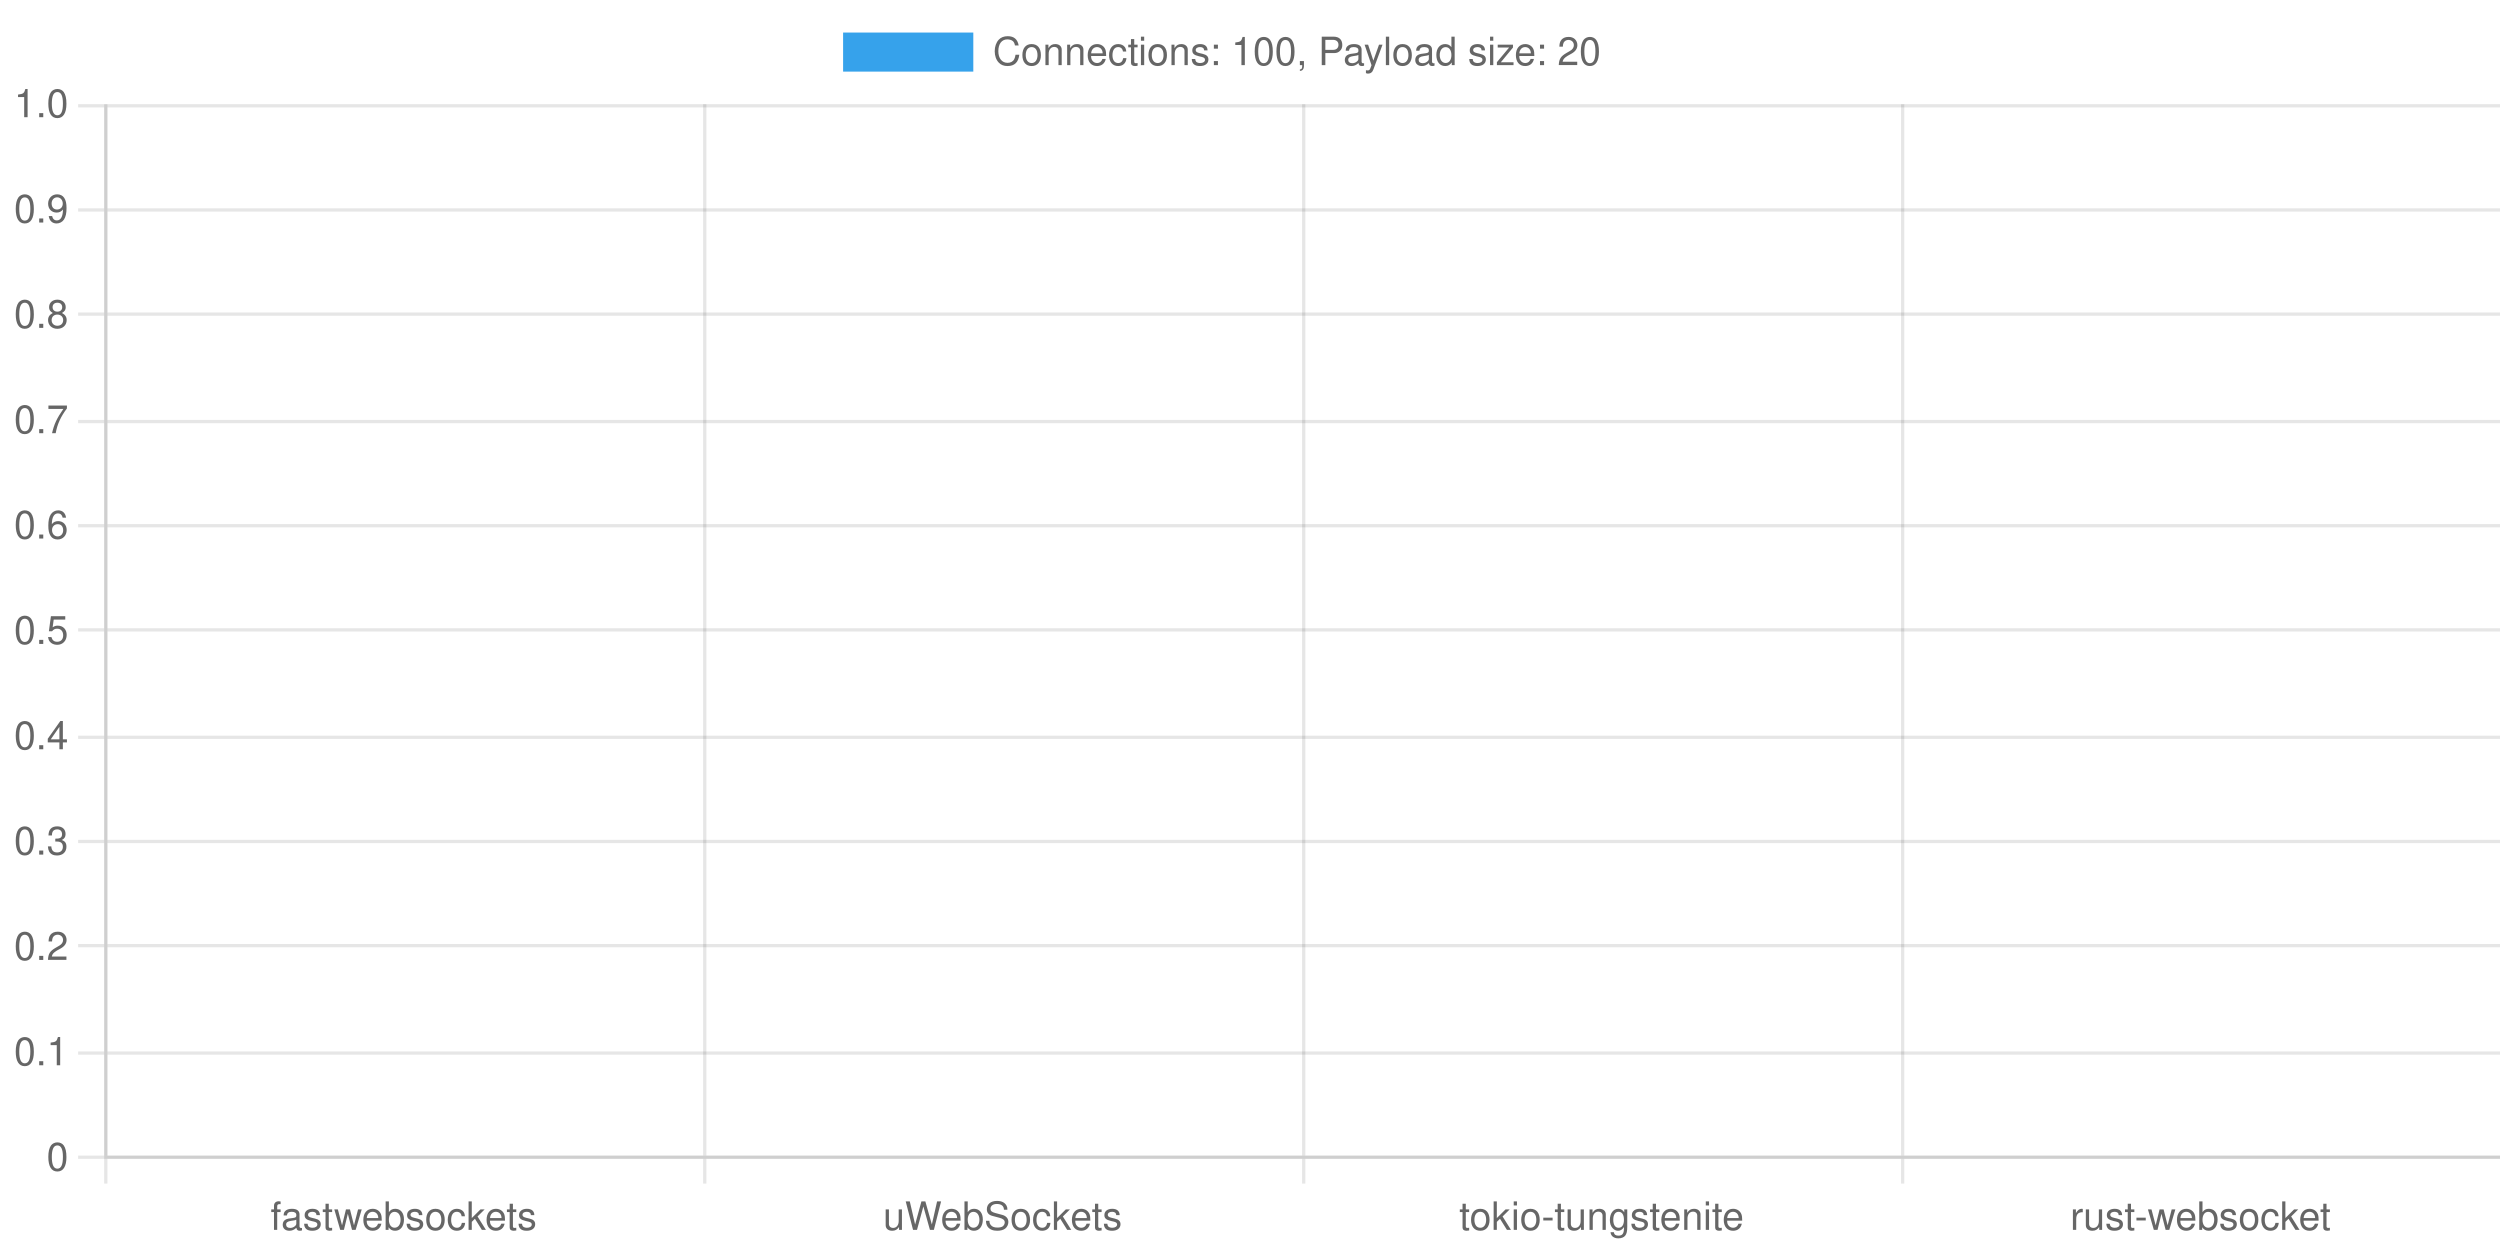
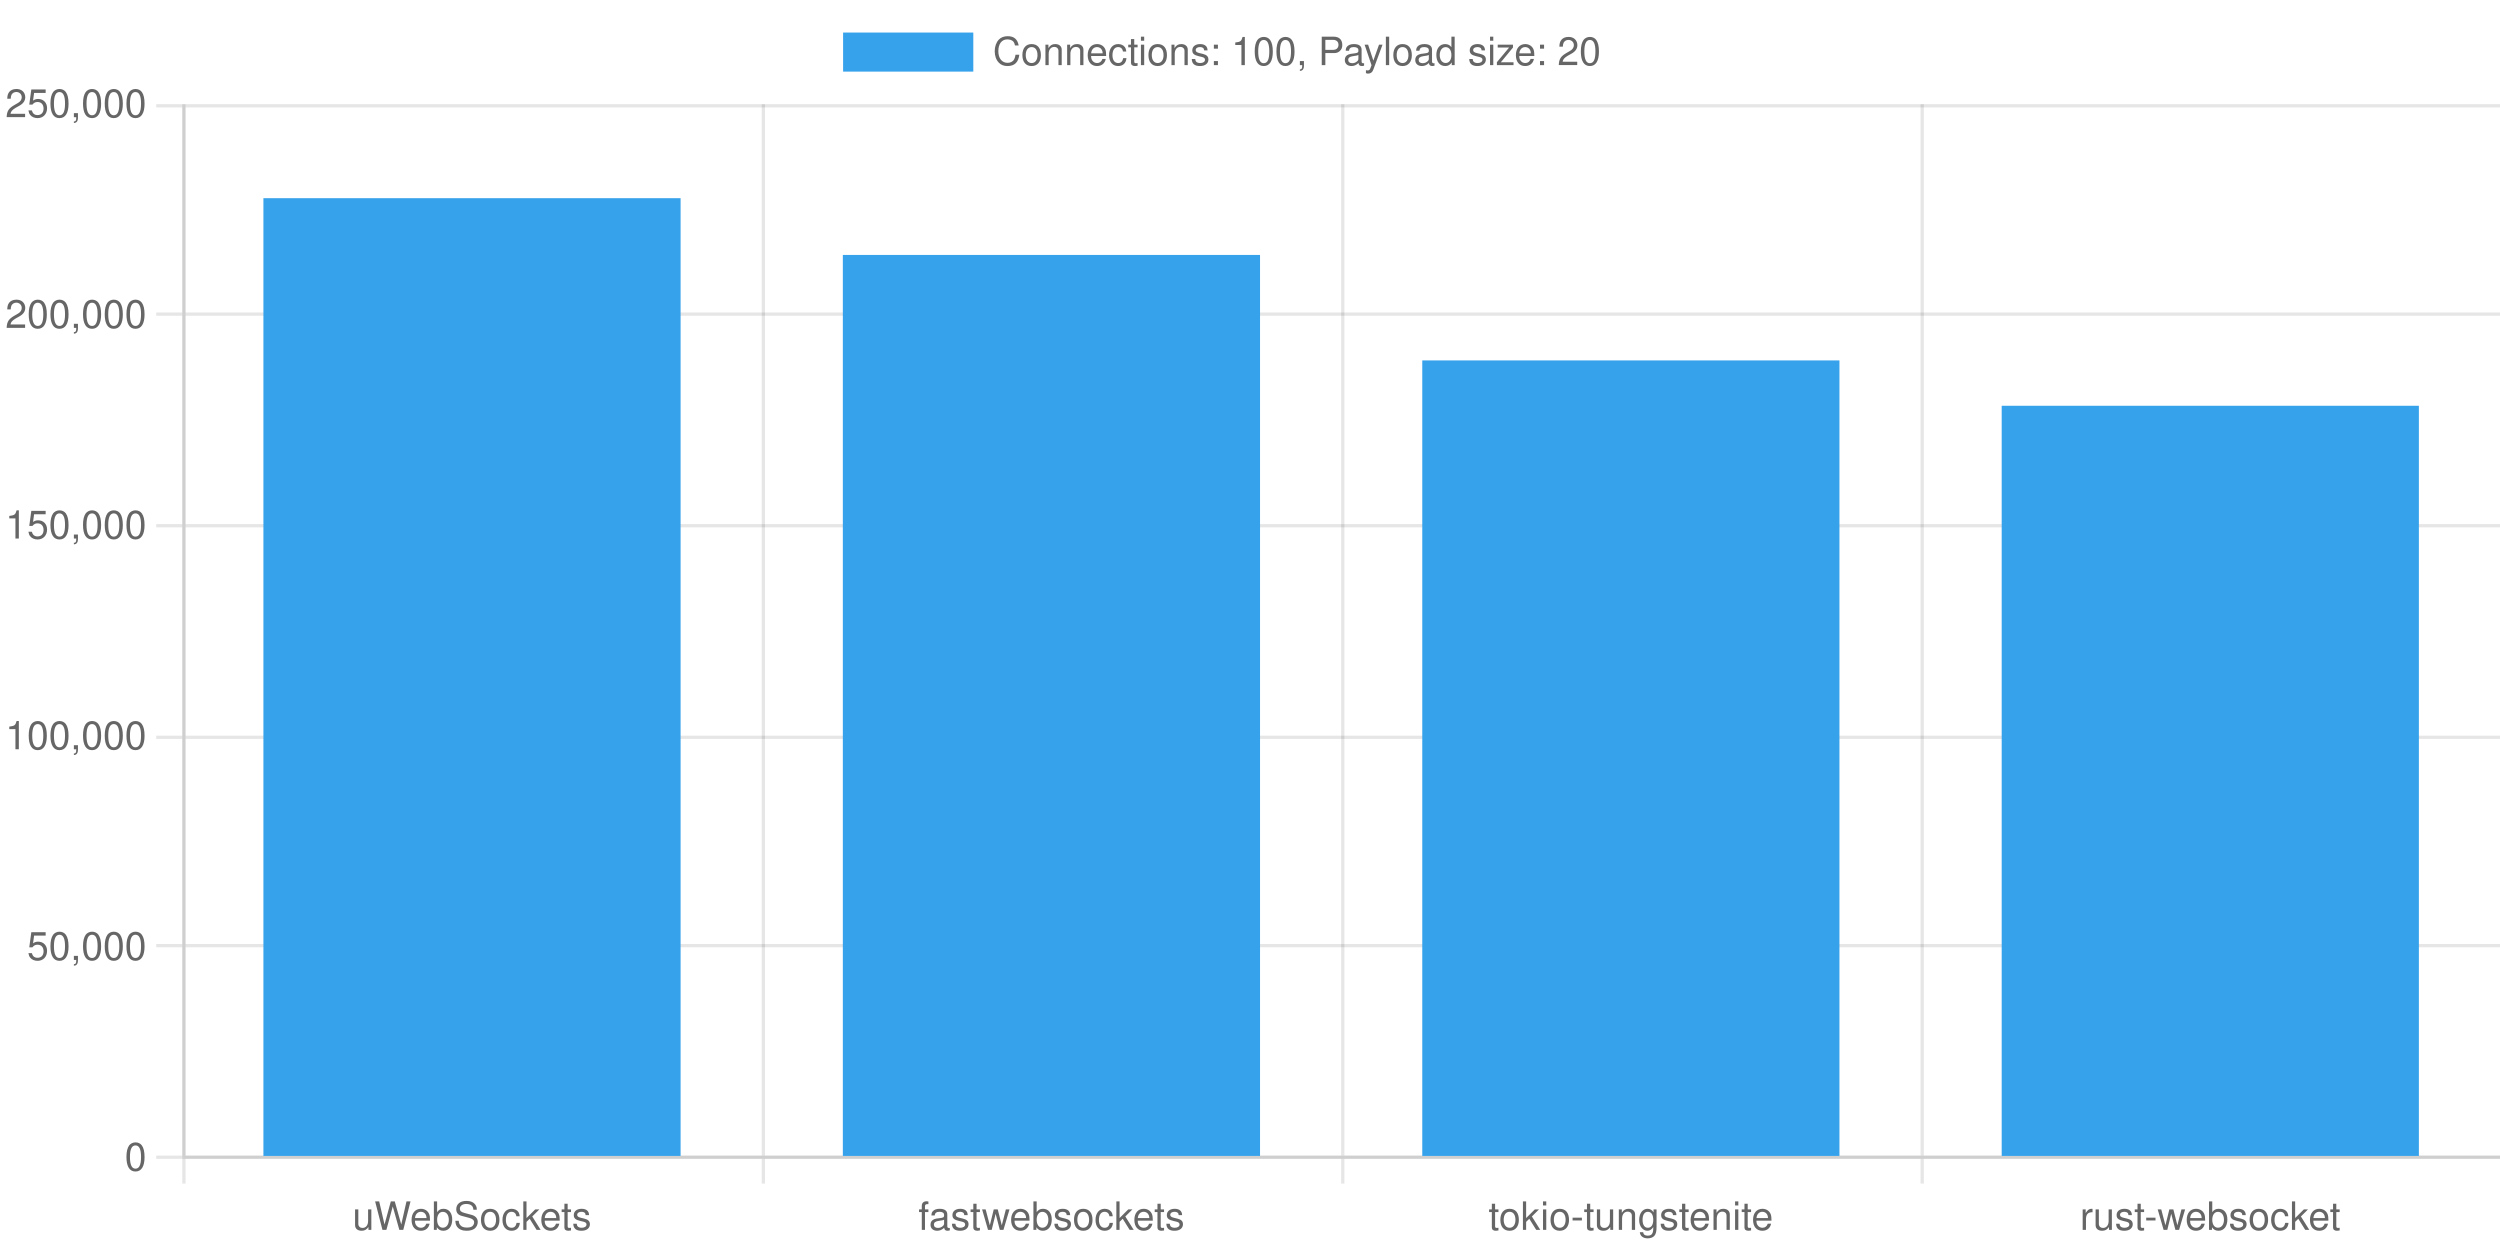
<svg xmlns="http://www.w3.org/2000/svg" version="1.1" width="768px" height="384px" viewBox="0 0 768 384">
  <defs>
    <clipPath id="clip-1" fill-rule="nonzero">
      <path d="M 0,0 L 0,32 768,32 768,0 Z" />
    </clipPath>
    <clipPath id="clip-2" fill-rule="nonzero">
      <path d="M 0,355.6 L 0,384 768,384 768,355.6 Z" />
    </clipPath>
    <clipPath id="clip-3" fill-rule="nonzero">
-       <path d="M 0,0 L 0,384 32,384 32,0 Z" />
+       <path d="M 0,0 L 0,384 56,384 56,0 Z" />
    </clipPath>
    <clipPath id="clip-4" fill-rule="nonzero">
-       <path d="M 32,32 L 32,355.6 768,355.6 768,32 Z" />
+       <path d="M 56,32 L 56,355.6 768,355.6 768,32 Z" />
    </clipPath>
  </defs>
  <g stroke="none" fill="transparent" fill-rule="nonzero" fill-opacity="1">
    <rect x="0" y="0" width="768" height="384" transform="matrix(1 0 0 1 0 0)" />
  </g>
  <g stroke="rgb(0,0,0)" stroke-width="1" stroke-linecap="butt" stroke-linejoin="miter" stroke-miterlimit="4" stroke-opacity="0.1" fill="none">
-     <path d="M 32.5,32 L 32.5,355" />
+     <path d="M 56.5,32 L 56.5,355" />
  </g>
  <g stroke="rgb(0,0,0)" stroke-width="1" stroke-linecap="butt" stroke-linejoin="miter" stroke-miterlimit="4" stroke-opacity="0.1" fill="none">
-     <path d="M 32.5,356 L 32.5,363.6" />
+     <path d="M 56.5,356 L 56.5,363.6" />
  </g>
  <g stroke="rgb(0,0,0)" stroke-width="1" stroke-linecap="butt" stroke-linejoin="miter" stroke-miterlimit="4" stroke-opacity="0.1" fill="none">
-     <path d="M 216.5,32 L 216.5,355" />
+     <path d="M 234.5,32 L 234.5,355" />
  </g>
  <g stroke="rgb(0,0,0)" stroke-width="1" stroke-linecap="butt" stroke-linejoin="miter" stroke-miterlimit="4" stroke-opacity="0.1" fill="none">
-     <path d="M 216.5,356 L 216.5,363.6" />
+     <path d="M 234.5,356 L 234.5,363.6" />
  </g>
  <g stroke="rgb(0,0,0)" stroke-width="1" stroke-linecap="butt" stroke-linejoin="miter" stroke-miterlimit="4" stroke-opacity="0.1" fill="none">
-     <path d="M 400.5,32 L 400.5,355" />
+     <path d="M 412.5,32 L 412.5,355" />
  </g>
  <g stroke="rgb(0,0,0)" stroke-width="1" stroke-linecap="butt" stroke-linejoin="miter" stroke-miterlimit="4" stroke-opacity="0.1" fill="none">
-     <path d="M 400.5,356 L 400.5,363.6" />
+     <path d="M 412.5,356 L 412.5,363.6" />
  </g>
  <g stroke="rgb(0,0,0)" stroke-width="1" stroke-linecap="butt" stroke-linejoin="miter" stroke-miterlimit="4" stroke-opacity="0.1" fill="none">
-     <path d="M 584.5,32 L 584.5,355" />
+     <path d="M 590.5,32 L 590.5,355" />
  </g>
  <g stroke="rgb(0,0,0)" stroke-width="1" stroke-linecap="butt" stroke-linejoin="miter" stroke-miterlimit="4" stroke-opacity="0.1" fill="none">
-     <path d="M 584.5,356 L 584.5,363.6" />
+     <path d="M 590.5,356 L 590.5,363.6" />
  </g>
  <g stroke="rgb(0,0,0)" stroke-width="1" stroke-linecap="butt" stroke-linejoin="miter" stroke-miterlimit="4" stroke-opacity="0.1" fill="none">
    <path d="M 768.5,32 L 768.5,355" />
  </g>
  <g stroke="rgb(0,0,0)" stroke-width="1" stroke-linecap="butt" stroke-linejoin="miter" stroke-miterlimit="4" stroke-opacity="0.1" fill="none">
    <path d="M 768.5,356 L 768.5,363.6" />
  </g>
  <g stroke="rgb(0,0,0)" stroke-width="1" stroke-linecap="butt" stroke-linejoin="miter" stroke-miterlimit="4" stroke-opacity="0.1" fill="none">
-     <path d="M 33,355.5 L 768,355.5" />
+     <path d="M 57,355.5 L 768,355.5" />
  </g>
  <g stroke="rgb(0,0,0)" stroke-width="1" stroke-linecap="butt" stroke-linejoin="miter" stroke-miterlimit="4" stroke-opacity="0.1" fill="none">
-     <path d="M 24,355.5 L 32,355.5" />
+     <path d="M 48,355.5 L 56,355.5" />
  </g>
  <g stroke="rgb(0,0,0)" stroke-width="1" stroke-linecap="butt" stroke-linejoin="miter" stroke-miterlimit="4" stroke-opacity="0.1" fill="none">
-     <path d="M 33,323.5 L 768,323.5" />
+     <path d="M 57,290.5 L 768,290.5" />
  </g>
  <g stroke="rgb(0,0,0)" stroke-width="1" stroke-linecap="butt" stroke-linejoin="miter" stroke-miterlimit="4" stroke-opacity="0.1" fill="none">
-     <path d="M 24,323.5 L 32,323.5" />
+     <path d="M 48,290.5 L 56,290.5" />
  </g>
  <g stroke="rgb(0,0,0)" stroke-width="1" stroke-linecap="butt" stroke-linejoin="miter" stroke-miterlimit="4" stroke-opacity="0.1" fill="none">
-     <path d="M 33,290.5 L 768,290.5" />
+     <path d="M 57,226.5 L 768,226.5" />
  </g>
  <g stroke="rgb(0,0,0)" stroke-width="1" stroke-linecap="butt" stroke-linejoin="miter" stroke-miterlimit="4" stroke-opacity="0.1" fill="none">
-     <path d="M 24,290.5 L 32,290.5" />
+     <path d="M 48,226.5 L 56,226.5" />
  </g>
  <g stroke="rgb(0,0,0)" stroke-width="1" stroke-linecap="butt" stroke-linejoin="miter" stroke-miterlimit="4" stroke-opacity="0.1" fill="none">
-     <path d="M 33,258.5 L 768,258.5" />
+     <path d="M 57,161.5 L 768,161.5" />
  </g>
  <g stroke="rgb(0,0,0)" stroke-width="1" stroke-linecap="butt" stroke-linejoin="miter" stroke-miterlimit="4" stroke-opacity="0.1" fill="none">
-     <path d="M 24,258.5 L 32,258.5" />
+     <path d="M 48,161.5 L 56,161.5" />
  </g>
  <g stroke="rgb(0,0,0)" stroke-width="1" stroke-linecap="butt" stroke-linejoin="miter" stroke-miterlimit="4" stroke-opacity="0.1" fill="none">
-     <path d="M 33,226.5 L 768,226.5" />
+     <path d="M 57,96.5 L 768,96.5" />
  </g>
  <g stroke="rgb(0,0,0)" stroke-width="1" stroke-linecap="butt" stroke-linejoin="miter" stroke-miterlimit="4" stroke-opacity="0.1" fill="none">
-     <path d="M 24,226.5 L 32,226.5" />
+     <path d="M 48,96.5 L 56,96.5" />
  </g>
  <g stroke="rgb(0,0,0)" stroke-width="1" stroke-linecap="butt" stroke-linejoin="miter" stroke-miterlimit="4" stroke-opacity="0.1" fill="none">
-     <path d="M 33,193.5 L 768,193.5" />
+     <path d="M 57,32.5 L 768,32.5" />
  </g>
  <g stroke="rgb(0,0,0)" stroke-width="1" stroke-linecap="butt" stroke-linejoin="miter" stroke-miterlimit="4" stroke-opacity="0.1" fill="none">
-     <path d="M 24,193.5 L 32,193.5" />
-   </g>
-   <g stroke="rgb(0,0,0)" stroke-width="1" stroke-linecap="butt" stroke-linejoin="miter" stroke-miterlimit="4" stroke-opacity="0.1" fill="none">
-     <path d="M 33,161.5 L 768,161.5" />
-   </g>
-   <g stroke="rgb(0,0,0)" stroke-width="1" stroke-linecap="butt" stroke-linejoin="miter" stroke-miterlimit="4" stroke-opacity="0.1" fill="none">
-     <path d="M 24,161.5 L 32,161.5" />
-   </g>
-   <g stroke="rgb(0,0,0)" stroke-width="1" stroke-linecap="butt" stroke-linejoin="miter" stroke-miterlimit="4" stroke-opacity="0.1" fill="none">
-     <path d="M 33,129.5 L 768,129.5" />
-   </g>
-   <g stroke="rgb(0,0,0)" stroke-width="1" stroke-linecap="butt" stroke-linejoin="miter" stroke-miterlimit="4" stroke-opacity="0.1" fill="none">
-     <path d="M 24,129.5 L 32,129.5" />
-   </g>
-   <g stroke="rgb(0,0,0)" stroke-width="1" stroke-linecap="butt" stroke-linejoin="miter" stroke-miterlimit="4" stroke-opacity="0.1" fill="none">
-     <path d="M 33,96.5 L 768,96.5" />
-   </g>
-   <g stroke="rgb(0,0,0)" stroke-width="1" stroke-linecap="butt" stroke-linejoin="miter" stroke-miterlimit="4" stroke-opacity="0.1" fill="none">
-     <path d="M 24,96.5 L 32,96.5" />
-   </g>
-   <g stroke="rgb(0,0,0)" stroke-width="1" stroke-linecap="butt" stroke-linejoin="miter" stroke-miterlimit="4" stroke-opacity="0.1" fill="none">
-     <path d="M 33,64.5 L 768,64.5" />
-   </g>
-   <g stroke="rgb(0,0,0)" stroke-width="1" stroke-linecap="butt" stroke-linejoin="miter" stroke-miterlimit="4" stroke-opacity="0.1" fill="none">
-     <path d="M 24,64.5 L 32,64.5" />
-   </g>
-   <g stroke="rgb(0,0,0)" stroke-width="1" stroke-linecap="butt" stroke-linejoin="miter" stroke-miterlimit="4" stroke-opacity="0.1" fill="none">
-     <path d="M 33,32.5 L 768,32.5" />
-   </g>
-   <g stroke="rgb(0,0,0)" stroke-width="1" stroke-linecap="butt" stroke-linejoin="miter" stroke-miterlimit="4" stroke-opacity="0.1" fill="none">
-     <path d="M 24,32.5 L 32,32.5" />
+     <path d="M 48,32.5 L 56,32.5" />
  </g>
  <g stroke="none" fill="rgb(54,162,235)" fill-rule="nonzero" fill-opacity="1" clip-path="url(#clip-1)">
    <path d="M 259,10 L 259,22 299,22 299,10 Z" />
  </g>
  <g stroke="none" fill="#666" fill-rule="nonzero" fill-opacity="1" clip-path="url(#clip-1)">
    <text style="font:normal 12px 'Helvetica Neue', 'Helvetica', 'Arial', sans-serif;" text-anchor="start" dominant-baseline="middle" transform="matrix(1 0 0 1 0 0)">
      <tspan x="305" y="16">Connections: 100, Payload size: 20</tspan>
    </text>
  </g>
  <g stroke="rgb(0,0,0)" stroke-width="1" stroke-linecap="butt" stroke-linejoin="miter" stroke-miterlimit="4" stroke-opacity="0.1" fill="none">
-     <path d="M 32,355.5 L 769,355.5" />
+     <path d="M 56,355.5 L 769,355.5" />
  </g>
  <g stroke="none" fill="#666" fill-rule="nonzero" fill-opacity="1" clip-path="url(#clip-2)">
-     <text style="font:normal 12px 'Helvetica Neue', 'Helvetica', 'Arial', sans-serif;" text-anchor="middle" dominant-baseline="middle" transform="matrix(1 0 0 1 124 366.6)">
+     <text style="font:normal 12px 'Helvetica Neue', 'Helvetica', 'Arial', sans-serif;" text-anchor="middle" dominant-baseline="middle" transform="matrix(1 0 0 1 145 366.6)">
+       <tspan x="0" y="7.2">uWebSockets</tspan>
+     </text>
+   </g>
+   <g stroke="none" fill="#666" fill-rule="nonzero" fill-opacity="1" clip-path="url(#clip-2)">
+     <text style="font:normal 12px 'Helvetica Neue', 'Helvetica', 'Arial', sans-serif;" text-anchor="middle" dominant-baseline="middle" transform="matrix(1 0 0 1 323 366.6)">
      <tspan x="0" y="7.2">fastwebsockets</tspan>
    </text>
  </g>
  <g stroke="none" fill="#666" fill-rule="nonzero" fill-opacity="1" clip-path="url(#clip-2)">
-     <text style="font:normal 12px 'Helvetica Neue', 'Helvetica', 'Arial', sans-serif;" text-anchor="middle" dominant-baseline="middle" transform="matrix(1 0 0 1 308 366.6)">
-       <tspan x="0" y="7.2">uWebSockets</tspan>
-     </text>
-   </g>
-   <g stroke="none" fill="#666" fill-rule="nonzero" fill-opacity="1" clip-path="url(#clip-2)">
-     <text style="font:normal 12px 'Helvetica Neue', 'Helvetica', 'Arial', sans-serif;" text-anchor="middle" dominant-baseline="middle" transform="matrix(1 0 0 1 492 366.6)">
+     <text style="font:normal 12px 'Helvetica Neue', 'Helvetica', 'Arial', sans-serif;" text-anchor="middle" dominant-baseline="middle" transform="matrix(1 0 0 1 501 366.6)">
      <tspan x="0" y="7.2">tokio-tungstenite</tspan>
    </text>
  </g>
  <g stroke="none" fill="#666" fill-rule="nonzero" fill-opacity="1" clip-path="url(#clip-2)">
-     <text style="font:normal 12px 'Helvetica Neue', 'Helvetica', 'Arial', sans-serif;" text-anchor="middle" dominant-baseline="middle" transform="matrix(1 0 0 1 676 366.6)">
+     <text style="font:normal 12px 'Helvetica Neue', 'Helvetica', 'Arial', sans-serif;" text-anchor="middle" dominant-baseline="middle" transform="matrix(1 0 0 1 679 366.6)">
      <tspan x="0" y="7.2">rust-websocket</tspan>
    </text>
  </g>
  <g stroke="rgb(0,0,0)" stroke-width="1" stroke-linecap="butt" stroke-linejoin="miter" stroke-miterlimit="4" stroke-opacity="0.1" fill="none">
-     <path d="M 32.5,32 L 32.5,356" />
+     <path d="M 56.5,32 L 56.5,356" />
  </g>
  <g stroke="none" fill="#666" fill-rule="nonzero" fill-opacity="1" clip-path="url(#clip-3)">
-     <text style="font:normal 12px 'Helvetica Neue', 'Helvetica', 'Arial', sans-serif;" text-anchor="end" dominant-baseline="middle" transform="matrix(1 0 0 1 21 355.6)">
+     <text style="font:normal 12px 'Helvetica Neue', 'Helvetica', 'Arial', sans-serif;" text-anchor="end" dominant-baseline="middle" transform="matrix(1 0 0 1 45 355.6)">
      <tspan x="0" y="0">0</tspan>
    </text>
  </g>
  <g stroke="none" fill="#666" fill-rule="nonzero" fill-opacity="1" clip-path="url(#clip-3)">
-     <text style="font:normal 12px 'Helvetica Neue', 'Helvetica', 'Arial', sans-serif;" text-anchor="end" dominant-baseline="middle" transform="matrix(1 0 0 1 21 323.24)">
-       <tspan x="0" y="0">0.1</tspan>
+     <text style="font:normal 12px 'Helvetica Neue', 'Helvetica', 'Arial', sans-serif;" text-anchor="end" dominant-baseline="middle" transform="matrix(1 0 0 1 45 290.88)">
+       <tspan x="0" y="0">50,000</tspan>
    </text>
  </g>
  <g stroke="none" fill="#666" fill-rule="nonzero" fill-opacity="1" clip-path="url(#clip-3)">
-     <text style="font:normal 12px 'Helvetica Neue', 'Helvetica', 'Arial', sans-serif;" text-anchor="end" dominant-baseline="middle" transform="matrix(1 0 0 1 21 290.88)">
-       <tspan x="0" y="0">0.2</tspan>
+     <text style="font:normal 12px 'Helvetica Neue', 'Helvetica', 'Arial', sans-serif;" text-anchor="end" dominant-baseline="middle" transform="matrix(1 0 0 1 45 226.16)">
+       <tspan x="0" y="0">100,000</tspan>
    </text>
  </g>
  <g stroke="none" fill="#666" fill-rule="nonzero" fill-opacity="1" clip-path="url(#clip-3)">
-     <text style="font:normal 12px 'Helvetica Neue', 'Helvetica', 'Arial', sans-serif;" text-anchor="end" dominant-baseline="middle" transform="matrix(1 0 0 1 21 258.52)">
-       <tspan x="0" y="0">0.3</tspan>
+     <text style="font:normal 12px 'Helvetica Neue', 'Helvetica', 'Arial', sans-serif;" text-anchor="end" dominant-baseline="middle" transform="matrix(1 0 0 1 45 161.44)">
+       <tspan x="0" y="0">150,000</tspan>
    </text>
  </g>
  <g stroke="none" fill="#666" fill-rule="nonzero" fill-opacity="1" clip-path="url(#clip-3)">
-     <text style="font:normal 12px 'Helvetica Neue', 'Helvetica', 'Arial', sans-serif;" text-anchor="end" dominant-baseline="middle" transform="matrix(1 0 0 1 21 226.16)">
-       <tspan x="0" y="0">0.4</tspan>
+     <text style="font:normal 12px 'Helvetica Neue', 'Helvetica', 'Arial', sans-serif;" text-anchor="end" dominant-baseline="middle" transform="matrix(1 0 0 1 45 96.72)">
+       <tspan x="0" y="0">200,000</tspan>
    </text>
  </g>
  <g stroke="none" fill="#666" fill-rule="nonzero" fill-opacity="1" clip-path="url(#clip-3)">
-     <text style="font:normal 12px 'Helvetica Neue', 'Helvetica', 'Arial', sans-serif;" text-anchor="end" dominant-baseline="middle" transform="matrix(1 0 0 1 21 193.8)">
-       <tspan x="0" y="0">0.5</tspan>
-     </text>
-   </g>
-   <g stroke="none" fill="#666" fill-rule="nonzero" fill-opacity="1" clip-path="url(#clip-3)">
-     <text style="font:normal 12px 'Helvetica Neue', 'Helvetica', 'Arial', sans-serif;" text-anchor="end" dominant-baseline="middle" transform="matrix(1 0 0 1 21 161.44)">
-       <tspan x="0" y="0">0.6</tspan>
-     </text>
-   </g>
-   <g stroke="none" fill="#666" fill-rule="nonzero" fill-opacity="1" clip-path="url(#clip-3)">
-     <text style="font:normal 12px 'Helvetica Neue', 'Helvetica', 'Arial', sans-serif;" text-anchor="end" dominant-baseline="middle" transform="matrix(1 0 0 1 21 129.08)">
-       <tspan x="0" y="0">0.7</tspan>
-     </text>
-   </g>
-   <g stroke="none" fill="#666" fill-rule="nonzero" fill-opacity="1" clip-path="url(#clip-3)">
-     <text style="font:normal 12px 'Helvetica Neue', 'Helvetica', 'Arial', sans-serif;" text-anchor="end" dominant-baseline="middle" transform="matrix(1 0 0 1 21 96.72)">
-       <tspan x="0" y="0">0.8</tspan>
-     </text>
-   </g>
-   <g stroke="none" fill="#666" fill-rule="nonzero" fill-opacity="1" clip-path="url(#clip-3)">
-     <text style="font:normal 12px 'Helvetica Neue', 'Helvetica', 'Arial', sans-serif;" text-anchor="end" dominant-baseline="middle" transform="matrix(1 0 0 1 21 64.36)">
-       <tspan x="0" y="0">0.9</tspan>
-     </text>
-   </g>
-   <g stroke="none" fill="#666" fill-rule="nonzero" fill-opacity="1" clip-path="url(#clip-3)">
-     <text style="font:normal 12px 'Helvetica Neue', 'Helvetica', 'Arial', sans-serif;" text-anchor="end" dominant-baseline="middle" transform="matrix(1 0 0 1 21 32)">
-       <tspan x="0" y="0">1.0</tspan>
+     <text style="font:normal 12px 'Helvetica Neue', 'Helvetica', 'Arial', sans-serif;" text-anchor="end" dominant-baseline="middle" transform="matrix(1 0 0 1 45 32)">
+       <tspan x="0" y="0">250,000</tspan>
    </text>
  </g>
  <g stroke="none" fill="rgb(54,162,235)" fill-rule="nonzero" fill-opacity="1" clip-path="url(#clip-4)">
-     <path d="M 57.76,355.6 L 57.76,355.6 190.24,355.6 190.24,355.6 Z" />
+     <path d="M 80.92,60.882 L 80.92,355.1 209.08,355.1 209.08,60.882 Z" />
  </g>
  <g stroke="none" fill="rgb(54,162,235)" fill-rule="nonzero" fill-opacity="1" clip-path="url(#clip-4)">
-     <path d="M 241.76,355.6 L 241.76,355.6 374.24,355.6 374.24,355.6 Z" />
+     <path d="M 258.92,78.318 L 258.92,355.1 387.08,355.1 387.08,78.318 Z" />
  </g>
  <g stroke="none" fill="rgb(54,162,235)" fill-rule="nonzero" fill-opacity="1" clip-path="url(#clip-4)">
-     <path d="M 425.76,355.6 L 425.76,355.6 558.24,355.6 558.24,355.6 Z" />
+     <path d="M 436.92,110.722 L 436.92,355.1 565.08,355.1 565.08,110.722 Z" />
+   </g>
+   <g stroke="none" fill="rgb(54,162,235)" fill-rule="nonzero" fill-opacity="1" clip-path="url(#clip-4)">
+     <path d="M 614.92,124.653 L 614.92,355.1 743.08,355.1 743.08,124.653 Z" />
  </g>
</svg>
